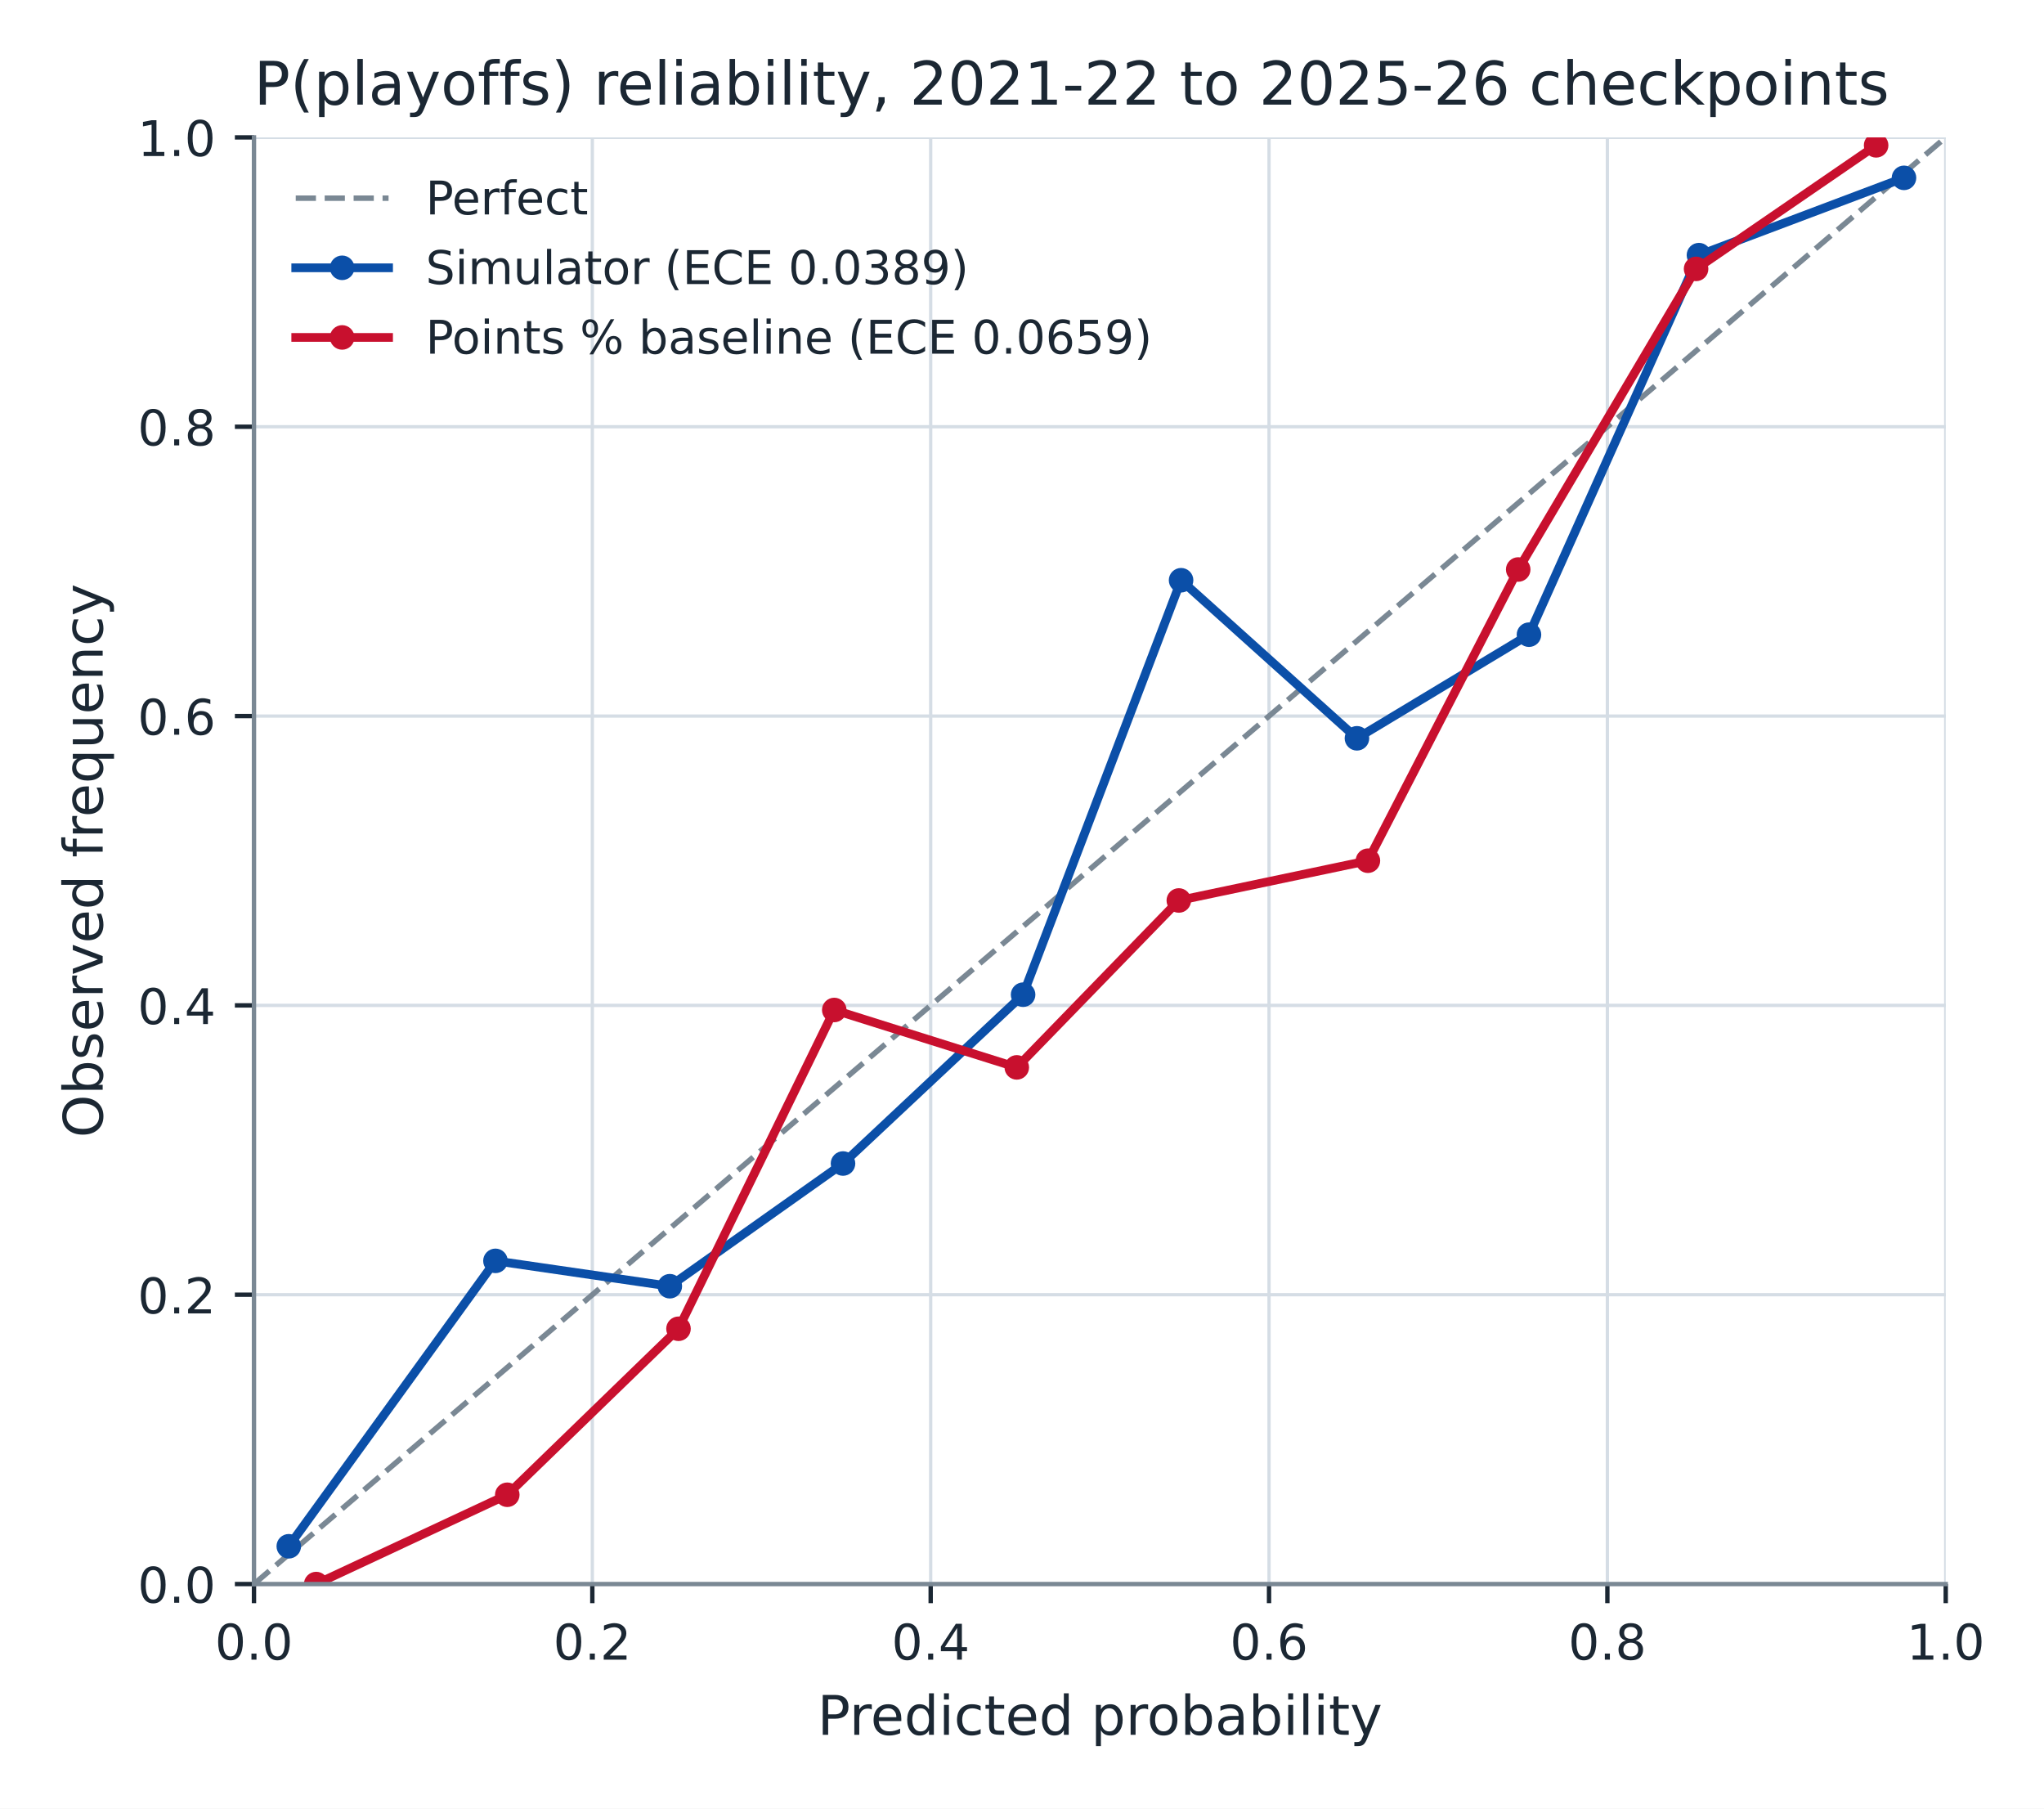
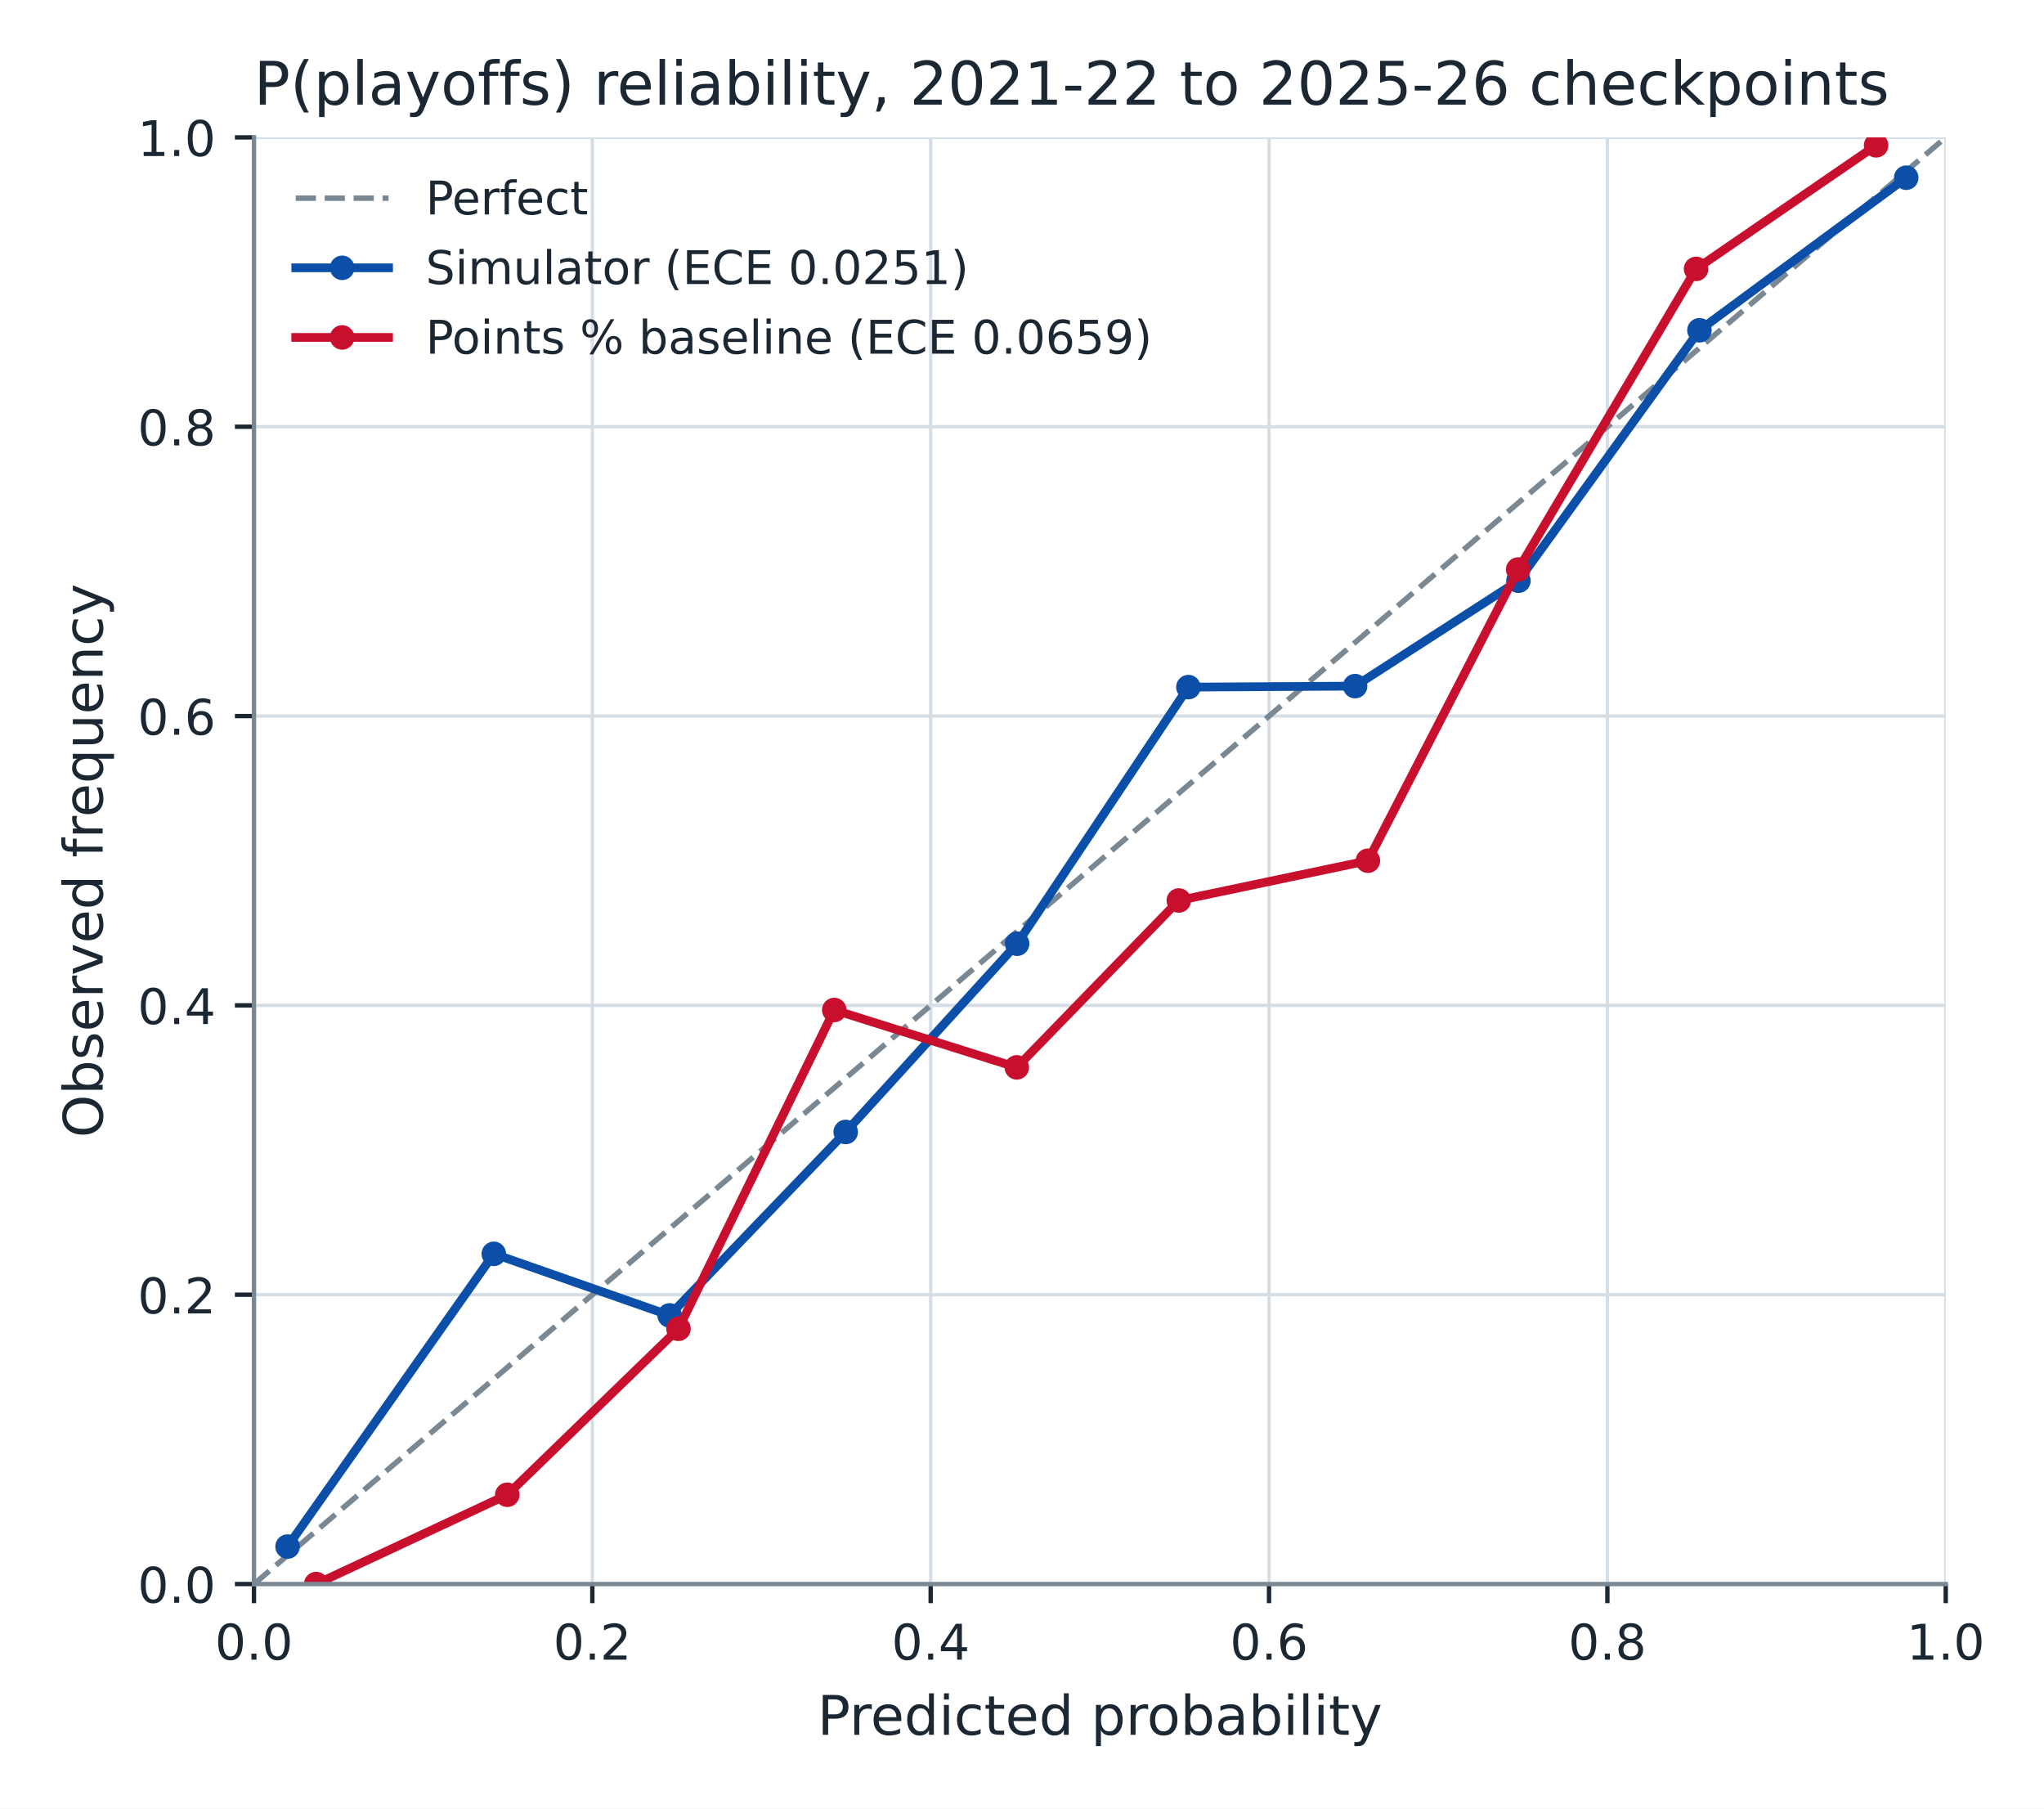
<svg xmlns="http://www.w3.org/2000/svg" xmlns:xlink="http://www.w3.org/1999/xlink" width="374.4pt" height="331.2pt" viewBox="0 0 374.4 331.2" version="1.1">
  <defs>
    <style type="text/css">*{stroke-linejoin: round; stroke-linecap: butt}</style>
  </defs>
  <g id="figure_1">
    <g id="patch_1">
      <path d="M 0 331.2  L 374.4 331.2  L 374.4 0  L 0 0  z " style="fill: #ffffff" />
    </g>
    <g id="axes_1">
      <g id="patch_2">
        <path d="M 46.522 290.078  L 356.4 290.078  L 356.4 25.157  L 46.522 25.157  z " style="fill: #ffffff" />
      </g>
      <g id="matplotlib.axis_1">
        <g id="xtick_1">
          <g id="line2d_1">
-             <path d="M 46.522 290.078  L 46.522 25.157  " clip-path="url(#p1821aaf679)" style="fill: none; stroke: #d5dde5; stroke-width: 0.6; stroke-linecap: square" />
+             <path d="M 46.522 290.078  L 46.522 25.157  " clip-path="url(#p7a0c924294)" style="fill: none; stroke: #d5dde5; stroke-width: 0.6; stroke-linecap: square" />
          </g>
          <g id="line2d_2">
            <defs>
-               <path id="m7a163ea774" d="M 0 0  L 0 3.5  " style="stroke: #1b2733; stroke-width: 0.8" />
+               <path id="m3446c03f7b" d="M 0 0  L 0 3.5  " style="stroke: #1b2733; stroke-width: 0.8" />
            </defs>
            <g>
-               <use xlink:href="#m7a163ea774" x="46.522" y="290.078" style="fill: #1b2733; stroke: #1b2733; stroke-width: 0.8" />
+               <use xlink:href="#m3446c03f7b" x="46.522" y="290.078" style="fill: #1b2733; stroke: #1b2733; stroke-width: 0.8" />
            </g>
          </g>
          <g id="text_1">
            <text style="font-size: 9px; font-family: 'DejaVu Sans', 'Bitstream Vera Sans', 'Computer Modern Sans Serif', 'Lucida Grande', 'Verdana', 'Geneva', 'Lucid', 'Arial', 'Helvetica', 'Avant Garde', sans-serif; text-anchor: middle; fill: #1b2733" x="46.522" y="303.916" transform="rotate(-0 46.52234 303.9155)">0.0</text>
          </g>
        </g>
        <g id="xtick_2">
          <g id="line2d_3">
-             <path d="M 108.498 290.078  L 108.498 25.157  " clip-path="url(#p1821aaf679)" style="fill: none; stroke: #d5dde5; stroke-width: 0.6; stroke-linecap: square" />
+             <path d="M 108.498 290.078  L 108.498 25.157  " clip-path="url(#p7a0c924294)" style="fill: none; stroke: #d5dde5; stroke-width: 0.6; stroke-linecap: square" />
          </g>
          <g id="line2d_4">
            <g>
-               <use xlink:href="#m7a163ea774" x="108.498" y="290.078" style="fill: #1b2733; stroke: #1b2733; stroke-width: 0.8" />
+               <use xlink:href="#m3446c03f7b" x="108.498" y="290.078" style="fill: #1b2733; stroke: #1b2733; stroke-width: 0.8" />
            </g>
          </g>
          <g id="text_2">
            <text style="font-size: 9px; font-family: 'DejaVu Sans', 'Bitstream Vera Sans', 'Computer Modern Sans Serif', 'Lucida Grande', 'Verdana', 'Geneva', 'Lucid', 'Arial', 'Helvetica', 'Avant Garde', sans-serif; text-anchor: middle; fill: #1b2733" x="108.498" y="303.916" transform="rotate(-0 108.4979 303.9155)">0.2</text>
          </g>
        </g>
        <g id="xtick_3">
          <g id="line2d_5">
-             <path d="M 170.473 290.078  L 170.473 25.157  " clip-path="url(#p1821aaf679)" style="fill: none; stroke: #d5dde5; stroke-width: 0.6; stroke-linecap: square" />
+             <path d="M 170.473 290.078  L 170.473 25.157  " clip-path="url(#p7a0c924294)" style="fill: none; stroke: #d5dde5; stroke-width: 0.6; stroke-linecap: square" />
          </g>
          <g id="line2d_6">
            <g>
-               <use xlink:href="#m7a163ea774" x="170.473" y="290.078" style="fill: #1b2733; stroke: #1b2733; stroke-width: 0.8" />
+               <use xlink:href="#m3446c03f7b" x="170.473" y="290.078" style="fill: #1b2733; stroke: #1b2733; stroke-width: 0.8" />
            </g>
          </g>
          <g id="text_3">
            <text style="font-size: 9px; font-family: 'DejaVu Sans', 'Bitstream Vera Sans', 'Computer Modern Sans Serif', 'Lucida Grande', 'Verdana', 'Geneva', 'Lucid', 'Arial', 'Helvetica', 'Avant Garde', sans-serif; text-anchor: middle; fill: #1b2733" x="170.473" y="303.916" transform="rotate(-0 170.4734 303.9155)">0.4</text>
          </g>
        </g>
        <g id="xtick_4">
          <g id="line2d_7">
-             <path d="M 232.449 290.078  L 232.449 25.157  " clip-path="url(#p1821aaf679)" style="fill: none; stroke: #d5dde5; stroke-width: 0.6; stroke-linecap: square" />
+             <path d="M 232.449 290.078  L 232.449 25.157  " clip-path="url(#p7a0c924294)" style="fill: none; stroke: #d5dde5; stroke-width: 0.6; stroke-linecap: square" />
          </g>
          <g id="line2d_8">
            <g>
-               <use xlink:href="#m7a163ea774" x="232.449" y="290.078" style="fill: #1b2733; stroke: #1b2733; stroke-width: 0.8" />
+               <use xlink:href="#m3446c03f7b" x="232.449" y="290.078" style="fill: #1b2733; stroke: #1b2733; stroke-width: 0.8" />
            </g>
          </g>
          <g id="text_4">
            <text style="font-size: 9px; font-family: 'DejaVu Sans', 'Bitstream Vera Sans', 'Computer Modern Sans Serif', 'Lucida Grande', 'Verdana', 'Geneva', 'Lucid', 'Arial', 'Helvetica', 'Avant Garde', sans-serif; text-anchor: middle; fill: #1b2733" x="232.449" y="303.916" transform="rotate(-0 232.4489 303.9155)">0.6</text>
          </g>
        </g>
        <g id="xtick_5">
          <g id="line2d_9">
-             <path d="M 294.424 290.078  L 294.424 25.157  " clip-path="url(#p1821aaf679)" style="fill: none; stroke: #d5dde5; stroke-width: 0.6; stroke-linecap: square" />
+             <path d="M 294.424 290.078  L 294.424 25.157  " clip-path="url(#p7a0c924294)" style="fill: none; stroke: #d5dde5; stroke-width: 0.6; stroke-linecap: square" />
          </g>
          <g id="line2d_10">
            <g>
-               <use xlink:href="#m7a163ea774" x="294.424" y="290.078" style="fill: #1b2733; stroke: #1b2733; stroke-width: 0.8" />
+               <use xlink:href="#m3446c03f7b" x="294.424" y="290.078" style="fill: #1b2733; stroke: #1b2733; stroke-width: 0.8" />
            </g>
          </g>
          <g id="text_5">
            <text style="font-size: 9px; font-family: 'DejaVu Sans', 'Bitstream Vera Sans', 'Computer Modern Sans Serif', 'Lucida Grande', 'Verdana', 'Geneva', 'Lucid', 'Arial', 'Helvetica', 'Avant Garde', sans-serif; text-anchor: middle; fill: #1b2733" x="294.424" y="303.916" transform="rotate(-0 294.4245 303.9155)">0.8</text>
          </g>
        </g>
        <g id="xtick_6">
          <g id="line2d_11">
-             <path d="M 356.4 290.078  L 356.4 25.157  " clip-path="url(#p1821aaf679)" style="fill: none; stroke: #d5dde5; stroke-width: 0.6; stroke-linecap: square" />
+             <path d="M 356.4 290.078  L 356.4 25.157  " clip-path="url(#p7a0c924294)" style="fill: none; stroke: #d5dde5; stroke-width: 0.6; stroke-linecap: square" />
          </g>
          <g id="line2d_12">
            <g>
-               <use xlink:href="#m7a163ea774" x="356.4" y="290.078" style="fill: #1b2733; stroke: #1b2733; stroke-width: 0.8" />
+               <use xlink:href="#m3446c03f7b" x="356.4" y="290.078" style="fill: #1b2733; stroke: #1b2733; stroke-width: 0.8" />
            </g>
          </g>
          <g id="text_6">
            <text style="font-size: 9px; font-family: 'DejaVu Sans', 'Bitstream Vera Sans', 'Computer Modern Sans Serif', 'Lucida Grande', 'Verdana', 'Geneva', 'Lucid', 'Arial', 'Helvetica', 'Avant Garde', sans-serif; text-anchor: middle; fill: #1b2733" x="356.4" y="303.916" transform="rotate(-0 356.4 303.9155)">1.0</text>
          </g>
        </g>
        <g id="text_7">
          <text style="font-size: 10px; font-family: 'DejaVu Sans', 'Bitstream Vera Sans', 'Computer Modern Sans Serif', 'Lucida Grande', 'Verdana', 'Geneva', 'Lucid', 'Arial', 'Helvetica', 'Avant Garde', sans-serif; text-anchor: middle; fill: #1b2733" x="201.461" y="317.676" transform="rotate(-0 201.4612 317.6761)">Predicted probability</text>
        </g>
      </g>
      <g id="matplotlib.axis_2">
        <g id="ytick_1">
          <g id="line2d_13">
-             <path d="M 46.522 290.078  L 356.4 290.078  " clip-path="url(#p1821aaf679)" style="fill: none; stroke: #d5dde5; stroke-width: 0.6; stroke-linecap: square" />
+             <path d="M 46.522 290.078  L 356.4 290.078  " clip-path="url(#p7a0c924294)" style="fill: none; stroke: #d5dde5; stroke-width: 0.6; stroke-linecap: square" />
          </g>
          <g id="line2d_14">
            <defs>
-               <path id="m87f614fab7" d="M 0 0  L -3.5 0  " style="stroke: #1b2733; stroke-width: 0.8" />
+               <path id="m0169084c8b" d="M 0 0  L -3.5 0  " style="stroke: #1b2733; stroke-width: 0.8" />
            </defs>
            <g>
-               <use xlink:href="#m87f614fab7" x="46.522" y="290.078" style="fill: #1b2733; stroke: #1b2733; stroke-width: 0.8" />
+               <use xlink:href="#m0169084c8b" x="46.522" y="290.078" style="fill: #1b2733; stroke: #1b2733; stroke-width: 0.8" />
            </g>
          </g>
          <g id="text_8">
            <text style="font-size: 9px; font-family: 'DejaVu Sans', 'Bitstream Vera Sans', 'Computer Modern Sans Serif', 'Lucida Grande', 'Verdana', 'Geneva', 'Lucid', 'Arial', 'Helvetica', 'Avant Garde', sans-serif; text-anchor: end; fill: #1b2733" x="39.522" y="293.497" transform="rotate(-0 39.52234 293.4966)">0.0</text>
          </g>
        </g>
        <g id="ytick_2">
          <g id="line2d_15">
-             <path d="M 46.522 237.094  L 356.4 237.094  " clip-path="url(#p1821aaf679)" style="fill: none; stroke: #d5dde5; stroke-width: 0.6; stroke-linecap: square" />
+             <path d="M 46.522 237.094  L 356.4 237.094  " clip-path="url(#p7a0c924294)" style="fill: none; stroke: #d5dde5; stroke-width: 0.6; stroke-linecap: square" />
          </g>
          <g id="line2d_16">
            <g>
-               <use xlink:href="#m87f614fab7" x="46.522" y="237.094" style="fill: #1b2733; stroke: #1b2733; stroke-width: 0.8" />
+               <use xlink:href="#m0169084c8b" x="46.522" y="237.094" style="fill: #1b2733; stroke: #1b2733; stroke-width: 0.8" />
            </g>
          </g>
          <g id="text_9">
            <text style="font-size: 9px; font-family: 'DejaVu Sans', 'Bitstream Vera Sans', 'Computer Modern Sans Serif', 'Lucida Grande', 'Verdana', 'Geneva', 'Lucid', 'Arial', 'Helvetica', 'Avant Garde', sans-serif; text-anchor: end; fill: #1b2733" x="39.522" y="240.513" transform="rotate(-0 39.52234 240.5126)">0.2</text>
          </g>
        </g>
        <g id="ytick_3">
          <g id="line2d_17">
-             <path d="M 46.522 184.11  L 356.4 184.11  " clip-path="url(#p1821aaf679)" style="fill: none; stroke: #d5dde5; stroke-width: 0.6; stroke-linecap: square" />
+             <path d="M 46.522 184.11  L 356.4 184.11  " clip-path="url(#p7a0c924294)" style="fill: none; stroke: #d5dde5; stroke-width: 0.6; stroke-linecap: square" />
          </g>
          <g id="line2d_18">
            <g>
-               <use xlink:href="#m87f614fab7" x="46.522" y="184.11" style="fill: #1b2733; stroke: #1b2733; stroke-width: 0.8" />
+               <use xlink:href="#m0169084c8b" x="46.522" y="184.11" style="fill: #1b2733; stroke: #1b2733; stroke-width: 0.8" />
            </g>
          </g>
          <g id="text_10">
            <text style="font-size: 9px; font-family: 'DejaVu Sans', 'Bitstream Vera Sans', 'Computer Modern Sans Serif', 'Lucida Grande', 'Verdana', 'Geneva', 'Lucid', 'Arial', 'Helvetica', 'Avant Garde', sans-serif; text-anchor: end; fill: #1b2733" x="39.522" y="187.529" transform="rotate(-0 39.52234 187.5285)">0.4</text>
          </g>
        </g>
        <g id="ytick_4">
          <g id="line2d_19">
-             <path d="M 46.522 131.126  L 356.4 131.126  " clip-path="url(#p1821aaf679)" style="fill: none; stroke: #d5dde5; stroke-width: 0.6; stroke-linecap: square" />
+             <path d="M 46.522 131.126  L 356.4 131.126  " clip-path="url(#p7a0c924294)" style="fill: none; stroke: #d5dde5; stroke-width: 0.6; stroke-linecap: square" />
          </g>
          <g id="line2d_20">
            <g>
-               <use xlink:href="#m87f614fab7" x="46.522" y="131.126" style="fill: #1b2733; stroke: #1b2733; stroke-width: 0.8" />
+               <use xlink:href="#m0169084c8b" x="46.522" y="131.126" style="fill: #1b2733; stroke: #1b2733; stroke-width: 0.8" />
            </g>
          </g>
          <g id="text_11">
            <text style="font-size: 9px; font-family: 'DejaVu Sans', 'Bitstream Vera Sans', 'Computer Modern Sans Serif', 'Lucida Grande', 'Verdana', 'Geneva', 'Lucid', 'Arial', 'Helvetica', 'Avant Garde', sans-serif; text-anchor: end; fill: #1b2733" x="39.522" y="134.544" transform="rotate(-0 39.52234 134.5445)">0.6</text>
          </g>
        </g>
        <g id="ytick_5">
          <g id="line2d_21">
-             <path d="M 46.522 78.141  L 356.4 78.141  " clip-path="url(#p1821aaf679)" style="fill: none; stroke: #d5dde5; stroke-width: 0.6; stroke-linecap: square" />
+             <path d="M 46.522 78.141  L 356.4 78.141  " clip-path="url(#p7a0c924294)" style="fill: none; stroke: #d5dde5; stroke-width: 0.6; stroke-linecap: square" />
          </g>
          <g id="line2d_22">
            <g>
-               <use xlink:href="#m87f614fab7" x="46.522" y="78.141" style="fill: #1b2733; stroke: #1b2733; stroke-width: 0.8" />
+               <use xlink:href="#m0169084c8b" x="46.522" y="78.141" style="fill: #1b2733; stroke: #1b2733; stroke-width: 0.8" />
            </g>
          </g>
          <g id="text_12">
            <text style="font-size: 9px; font-family: 'DejaVu Sans', 'Bitstream Vera Sans', 'Computer Modern Sans Serif', 'Lucida Grande', 'Verdana', 'Geneva', 'Lucid', 'Arial', 'Helvetica', 'Avant Garde', sans-serif; text-anchor: end; fill: #1b2733" x="39.522" y="81.56" transform="rotate(-0 39.52234 81.56041)">0.8</text>
          </g>
        </g>
        <g id="ytick_6">
          <g id="line2d_23">
-             <path d="M 46.522 25.157  L 356.4 25.157  " clip-path="url(#p1821aaf679)" style="fill: none; stroke: #d5dde5; stroke-width: 0.6; stroke-linecap: square" />
+             <path d="M 46.522 25.157  L 356.4 25.157  " clip-path="url(#p7a0c924294)" style="fill: none; stroke: #d5dde5; stroke-width: 0.6; stroke-linecap: square" />
          </g>
          <g id="line2d_24">
            <g>
-               <use xlink:href="#m87f614fab7" x="46.522" y="25.157" style="fill: #1b2733; stroke: #1b2733; stroke-width: 0.8" />
+               <use xlink:href="#m0169084c8b" x="46.522" y="25.157" style="fill: #1b2733; stroke: #1b2733; stroke-width: 0.8" />
            </g>
          </g>
          <g id="text_13">
            <text style="font-size: 9px; font-family: 'DejaVu Sans', 'Bitstream Vera Sans', 'Computer Modern Sans Serif', 'Lucida Grande', 'Verdana', 'Geneva', 'Lucid', 'Arial', 'Helvetica', 'Avant Garde', sans-serif; text-anchor: end; fill: #1b2733" x="39.522" y="28.576" transform="rotate(-0 39.52234 28.57637)">1.0</text>
          </g>
        </g>
        <g id="text_14">
          <text style="font-size: 10px; font-family: 'DejaVu Sans', 'Bitstream Vera Sans', 'Computer Modern Sans Serif', 'Lucida Grande', 'Verdana', 'Geneva', 'Lucid', 'Arial', 'Helvetica', 'Avant Garde', sans-serif; text-anchor: middle; fill: #1b2733" x="18.807" y="157.618" transform="rotate(-90 18.80719 157.6175)">Observed frequency</text>
        </g>
      </g>
      <g id="line2d_25">
-         <path d="M 46.522 290.078  L 356.4 25.157  " clip-path="url(#p1821aaf679)" style="fill: none; stroke-dasharray: 3.7,1.6; stroke-dashoffset: 0; stroke: #7a8894" />
+         <path d="M 46.522 290.078  L 356.4 25.157  " clip-path="url(#p7a0c924294)" style="fill: none; stroke-dasharray: 3.7,1.6; stroke-dashoffset: 0; stroke: #7a8894" />
      </g>
      <g id="line2d_26">
-         <path d="M 52.898 283.158  L 90.752 230.893  L 122.69 235.535  L 154.415 213.066  L 187.402 182.147  L 216.338 106.255  L 248.552 135.201  L 280.062 116.224  L 311.196 46.721  L 348.754 32.568  " clip-path="url(#p1821aaf679)" style="fill: none; stroke: #0b4fa8; stroke-width: 1.6; stroke-linecap: square" />
+         <path d="M 52.675 283.209  L 90.449 229.607  L 122.654 240.878  L 154.907 207.29  L 186.305 172.818  L 217.676 125.827  L 248.214 125.644  L 278.135 106.343  L 311.286 60.48  L 349.162 32.542  " clip-path="url(#p7a0c924294)" style="fill: none; stroke: #0b4fa8; stroke-width: 1.6; stroke-linecap: square" />
        <defs>
-           <path id="m81a5a1fa2b" d="M 0 1.75  C 0.464 1.75 0.909 1.566 1.237 1.237  C 1.566 0.909 1.75 0.464 1.75 0  C 1.75 -0.464 1.566 -0.909 1.237 -1.237  C 0.909 -1.566 0.464 -1.75 0 -1.75  C -0.464 -1.75 -0.909 -1.566 -1.237 -1.237  C -1.566 -0.909 -1.75 -0.464 -1.75 0  C -1.75 0.464 -1.566 0.909 -1.237 1.237  C -0.909 1.566 -0.464 1.75 0 1.75  z " style="stroke: #0b4fa8" />
+           <path id="mfcc2675e82" d="M 0 1.75  C 0.464 1.75 0.909 1.566 1.237 1.237  C 1.566 0.909 1.75 0.464 1.75 0  C 1.75 -0.464 1.566 -0.909 1.237 -1.237  C 0.909 -1.566 0.464 -1.75 0 -1.75  C -0.464 -1.75 -0.909 -1.566 -1.237 -1.237  C -1.566 -0.909 -1.75 -0.464 -1.75 0  C -1.75 0.464 -1.566 0.909 -1.237 1.237  C -0.909 1.566 -0.464 1.75 0 1.75  z " style="stroke: #0b4fa8" />
        </defs>
-         <g clip-path="url(#p1821aaf679)">
-           <use xlink:href="#m81a5a1fa2b" x="52.898" y="283.158" style="fill: #0b4fa8; stroke: #0b4fa8" />
-           <use xlink:href="#m81a5a1fa2b" x="90.752" y="230.893" style="fill: #0b4fa8; stroke: #0b4fa8" />
-           <use xlink:href="#m81a5a1fa2b" x="122.69" y="235.535" style="fill: #0b4fa8; stroke: #0b4fa8" />
-           <use xlink:href="#m81a5a1fa2b" x="154.415" y="213.066" style="fill: #0b4fa8; stroke: #0b4fa8" />
-           <use xlink:href="#m81a5a1fa2b" x="187.402" y="182.147" style="fill: #0b4fa8; stroke: #0b4fa8" />
-           <use xlink:href="#m81a5a1fa2b" x="216.338" y="106.255" style="fill: #0b4fa8; stroke: #0b4fa8" />
-           <use xlink:href="#m81a5a1fa2b" x="248.552" y="135.201" style="fill: #0b4fa8; stroke: #0b4fa8" />
-           <use xlink:href="#m81a5a1fa2b" x="280.062" y="116.224" style="fill: #0b4fa8; stroke: #0b4fa8" />
-           <use xlink:href="#m81a5a1fa2b" x="311.196" y="46.721" style="fill: #0b4fa8; stroke: #0b4fa8" />
-           <use xlink:href="#m81a5a1fa2b" x="348.754" y="32.568" style="fill: #0b4fa8; stroke: #0b4fa8" />
+         <g clip-path="url(#p7a0c924294)">
+           <use xlink:href="#mfcc2675e82" x="52.675" y="283.209" style="fill: #0b4fa8; stroke: #0b4fa8" />
+           <use xlink:href="#mfcc2675e82" x="90.449" y="229.607" style="fill: #0b4fa8; stroke: #0b4fa8" />
+           <use xlink:href="#mfcc2675e82" x="122.654" y="240.878" style="fill: #0b4fa8; stroke: #0b4fa8" />
+           <use xlink:href="#mfcc2675e82" x="154.907" y="207.29" style="fill: #0b4fa8; stroke: #0b4fa8" />
+           <use xlink:href="#mfcc2675e82" x="186.305" y="172.818" style="fill: #0b4fa8; stroke: #0b4fa8" />
+           <use xlink:href="#mfcc2675e82" x="217.676" y="125.827" style="fill: #0b4fa8; stroke: #0b4fa8" />
+           <use xlink:href="#mfcc2675e82" x="248.214" y="125.644" style="fill: #0b4fa8; stroke: #0b4fa8" />
+           <use xlink:href="#mfcc2675e82" x="278.135" y="106.343" style="fill: #0b4fa8; stroke: #0b4fa8" />
+           <use xlink:href="#mfcc2675e82" x="311.286" y="60.48" style="fill: #0b4fa8; stroke: #0b4fa8" />
+           <use xlink:href="#mfcc2675e82" x="349.162" y="32.542" style="fill: #0b4fa8; stroke: #0b4fa8" />
        </g>
      </g>
      <g id="line2d_27">
-         <path d="M 57.917 290.078  L 92.919 273.725  L 124.281 243.327  L 152.812 184.951  L 186.245 195.463  L 215.925 164.896  L 250.562 157.618  L 278.09 104.289  L 310.672 49.241  L 343.65 26.613  " clip-path="url(#p1821aaf679)" style="fill: none; stroke: #c8102e; stroke-width: 1.6; stroke-linecap: square" />
+         <path d="M 57.917 290.078  L 92.919 273.725  L 124.281 243.327  L 152.812 184.951  L 186.245 195.463  L 215.925 164.896  L 250.562 157.618  L 278.09 104.289  L 310.672 49.241  L 343.65 26.613  " clip-path="url(#p7a0c924294)" style="fill: none; stroke: #c8102e; stroke-width: 1.6; stroke-linecap: square" />
        <defs>
-           <path id="m6107886a20" d="M 0 1.75  C 0.464 1.75 0.909 1.566 1.237 1.237  C 1.566 0.909 1.75 0.464 1.75 0  C 1.75 -0.464 1.566 -0.909 1.237 -1.237  C 0.909 -1.566 0.464 -1.75 0 -1.75  C -0.464 -1.75 -0.909 -1.566 -1.237 -1.237  C -1.566 -0.909 -1.75 -0.464 -1.75 0  C -1.75 0.464 -1.566 0.909 -1.237 1.237  C -0.909 1.566 -0.464 1.75 0 1.75  z " style="stroke: #c8102e" />
+           <path id="mcbdbd0d19b" d="M 0 1.75  C 0.464 1.75 0.909 1.566 1.237 1.237  C 1.566 0.909 1.75 0.464 1.75 0  C 1.75 -0.464 1.566 -0.909 1.237 -1.237  C 0.909 -1.566 0.464 -1.75 0 -1.75  C -0.464 -1.75 -0.909 -1.566 -1.237 -1.237  C -1.566 -0.909 -1.75 -0.464 -1.75 0  C -1.75 0.464 -1.566 0.909 -1.237 1.237  C -0.909 1.566 -0.464 1.75 0 1.75  z " style="stroke: #c8102e" />
        </defs>
-         <g clip-path="url(#p1821aaf679)">
-           <use xlink:href="#m6107886a20" x="57.917" y="290.078" style="fill: #c8102e; stroke: #c8102e" />
-           <use xlink:href="#m6107886a20" x="92.919" y="273.725" style="fill: #c8102e; stroke: #c8102e" />
-           <use xlink:href="#m6107886a20" x="124.281" y="243.327" style="fill: #c8102e; stroke: #c8102e" />
-           <use xlink:href="#m6107886a20" x="152.812" y="184.951" style="fill: #c8102e; stroke: #c8102e" />
-           <use xlink:href="#m6107886a20" x="186.245" y="195.463" style="fill: #c8102e; stroke: #c8102e" />
-           <use xlink:href="#m6107886a20" x="215.925" y="164.896" style="fill: #c8102e; stroke: #c8102e" />
-           <use xlink:href="#m6107886a20" x="250.562" y="157.618" style="fill: #c8102e; stroke: #c8102e" />
-           <use xlink:href="#m6107886a20" x="278.09" y="104.289" style="fill: #c8102e; stroke: #c8102e" />
-           <use xlink:href="#m6107886a20" x="310.672" y="49.241" style="fill: #c8102e; stroke: #c8102e" />
-           <use xlink:href="#m6107886a20" x="343.65" y="26.613" style="fill: #c8102e; stroke: #c8102e" />
+         <g clip-path="url(#p7a0c924294)">
+           <use xlink:href="#mcbdbd0d19b" x="57.917" y="290.078" style="fill: #c8102e; stroke: #c8102e" />
+           <use xlink:href="#mcbdbd0d19b" x="92.919" y="273.725" style="fill: #c8102e; stroke: #c8102e" />
+           <use xlink:href="#mcbdbd0d19b" x="124.281" y="243.327" style="fill: #c8102e; stroke: #c8102e" />
+           <use xlink:href="#mcbdbd0d19b" x="152.812" y="184.951" style="fill: #c8102e; stroke: #c8102e" />
+           <use xlink:href="#mcbdbd0d19b" x="186.245" y="195.463" style="fill: #c8102e; stroke: #c8102e" />
+           <use xlink:href="#mcbdbd0d19b" x="215.925" y="164.896" style="fill: #c8102e; stroke: #c8102e" />
+           <use xlink:href="#mcbdbd0d19b" x="250.562" y="157.618" style="fill: #c8102e; stroke: #c8102e" />
+           <use xlink:href="#mcbdbd0d19b" x="278.09" y="104.289" style="fill: #c8102e; stroke: #c8102e" />
+           <use xlink:href="#mcbdbd0d19b" x="310.672" y="49.241" style="fill: #c8102e; stroke: #c8102e" />
+           <use xlink:href="#mcbdbd0d19b" x="343.65" y="26.613" style="fill: #c8102e; stroke: #c8102e" />
        </g>
      </g>
      <g id="patch_3">
        <path d="M 46.522 290.078  L 46.522 25.157  " style="fill: none; stroke: #7a8894; stroke-width: 0.8; stroke-linejoin: miter; stroke-linecap: square" />
      </g>
      <g id="patch_4">
        <path d="M 46.522 290.078  L 356.4 290.078  " style="fill: none; stroke: #7a8894; stroke-width: 0.8; stroke-linejoin: miter; stroke-linecap: square" />
      </g>
      <g id="text_15">
        <text style="font-size: 11px; font-family: 'DejaVu Sans', 'Bitstream Vera Sans', 'Computer Modern Sans Serif', 'Lucida Grande', 'Verdana', 'Geneva', 'Lucid', 'Arial', 'Helvetica', 'Avant Garde', sans-serif; text-anchor: start; fill: #1b2733" x="46.522" y="19.157" transform="rotate(-0 46.52234 19.15742)">P(playoffs) reliability, 2021-22 to 2025-26 checkpoints</text>
      </g>
      <g id="legend_1">
        <g id="line2d_28">
          <path d="M 54.172 36.291  L 62.672 36.291  L 71.172 36.291  " style="fill: none; stroke-dasharray: 3.7,1.6; stroke-dashoffset: 0; stroke: #7a8894" />
        </g>
        <g id="text_16">
          <text style="font-size: 8.5px; font-family: 'DejaVu Sans', 'Bitstream Vera Sans', 'Computer Modern Sans Serif', 'Lucida Grande', 'Verdana', 'Geneva', 'Lucid', 'Arial', 'Helvetica', 'Avant Garde', sans-serif; text-anchor: start; fill: #1b2733" x="77.972" y="39.266" transform="rotate(-0 77.97234 39.26609)">Perfect</text>
        </g>
        <g id="line2d_29">
          <path d="M 54.172 49.042  L 62.672 49.042  L 71.172 49.042  " style="fill: none; stroke: #0b4fa8; stroke-width: 1.6; stroke-linecap: square" />
          <g>
-             <use xlink:href="#m81a5a1fa2b" x="62.672" y="49.042" style="fill: #0b4fa8; stroke: #0b4fa8" />
+             <use xlink:href="#mfcc2675e82" x="62.672" y="49.042" style="fill: #0b4fa8; stroke: #0b4fa8" />
          </g>
        </g>
        <g id="text_17">
-           <text style="font-size: 8.5px; font-family: 'DejaVu Sans', 'Bitstream Vera Sans', 'Computer Modern Sans Serif', 'Lucida Grande', 'Verdana', 'Geneva', 'Lucid', 'Arial', 'Helvetica', 'Avant Garde', sans-serif; text-anchor: start; fill: #1b2733" x="77.972" y="52.017" transform="rotate(-0 77.97234 52.01676)">Simulator (ECE 0.0389)</text>
+           <text style="font-size: 8.5px; font-family: 'DejaVu Sans', 'Bitstream Vera Sans', 'Computer Modern Sans Serif', 'Lucida Grande', 'Verdana', 'Geneva', 'Lucid', 'Arial', 'Helvetica', 'Avant Garde', sans-serif; text-anchor: start; fill: #1b2733" x="77.972" y="52.017" transform="rotate(-0 77.97234 52.01676)">Simulator (ECE 0.0251)</text>
        </g>
        <g id="line2d_30">
          <path d="M 54.172 61.792  L 62.672 61.792  L 71.172 61.792  " style="fill: none; stroke: #c8102e; stroke-width: 1.6; stroke-linecap: square" />
          <g>
-             <use xlink:href="#m6107886a20" x="62.672" y="61.792" style="fill: #c8102e; stroke: #c8102e" />
+             <use xlink:href="#mcbdbd0d19b" x="62.672" y="61.792" style="fill: #c8102e; stroke: #c8102e" />
          </g>
        </g>
        <g id="text_18">
          <text style="font-size: 8.5px; font-family: 'DejaVu Sans', 'Bitstream Vera Sans', 'Computer Modern Sans Serif', 'Lucida Grande', 'Verdana', 'Geneva', 'Lucid', 'Arial', 'Helvetica', 'Avant Garde', sans-serif; text-anchor: start; fill: #1b2733" x="77.972" y="64.767" transform="rotate(-0 77.97234 64.76742)">Points % baseline (ECE 0.0659)</text>
        </g>
      </g>
    </g>
  </g>
  <defs>
-     <clipPath id="p1821aaf679">
+     <clipPath id="p7a0c924294">
      <rect x="46.522" y="25.157" width="309.878" height="264.92" />
    </clipPath>
  </defs>
</svg>
